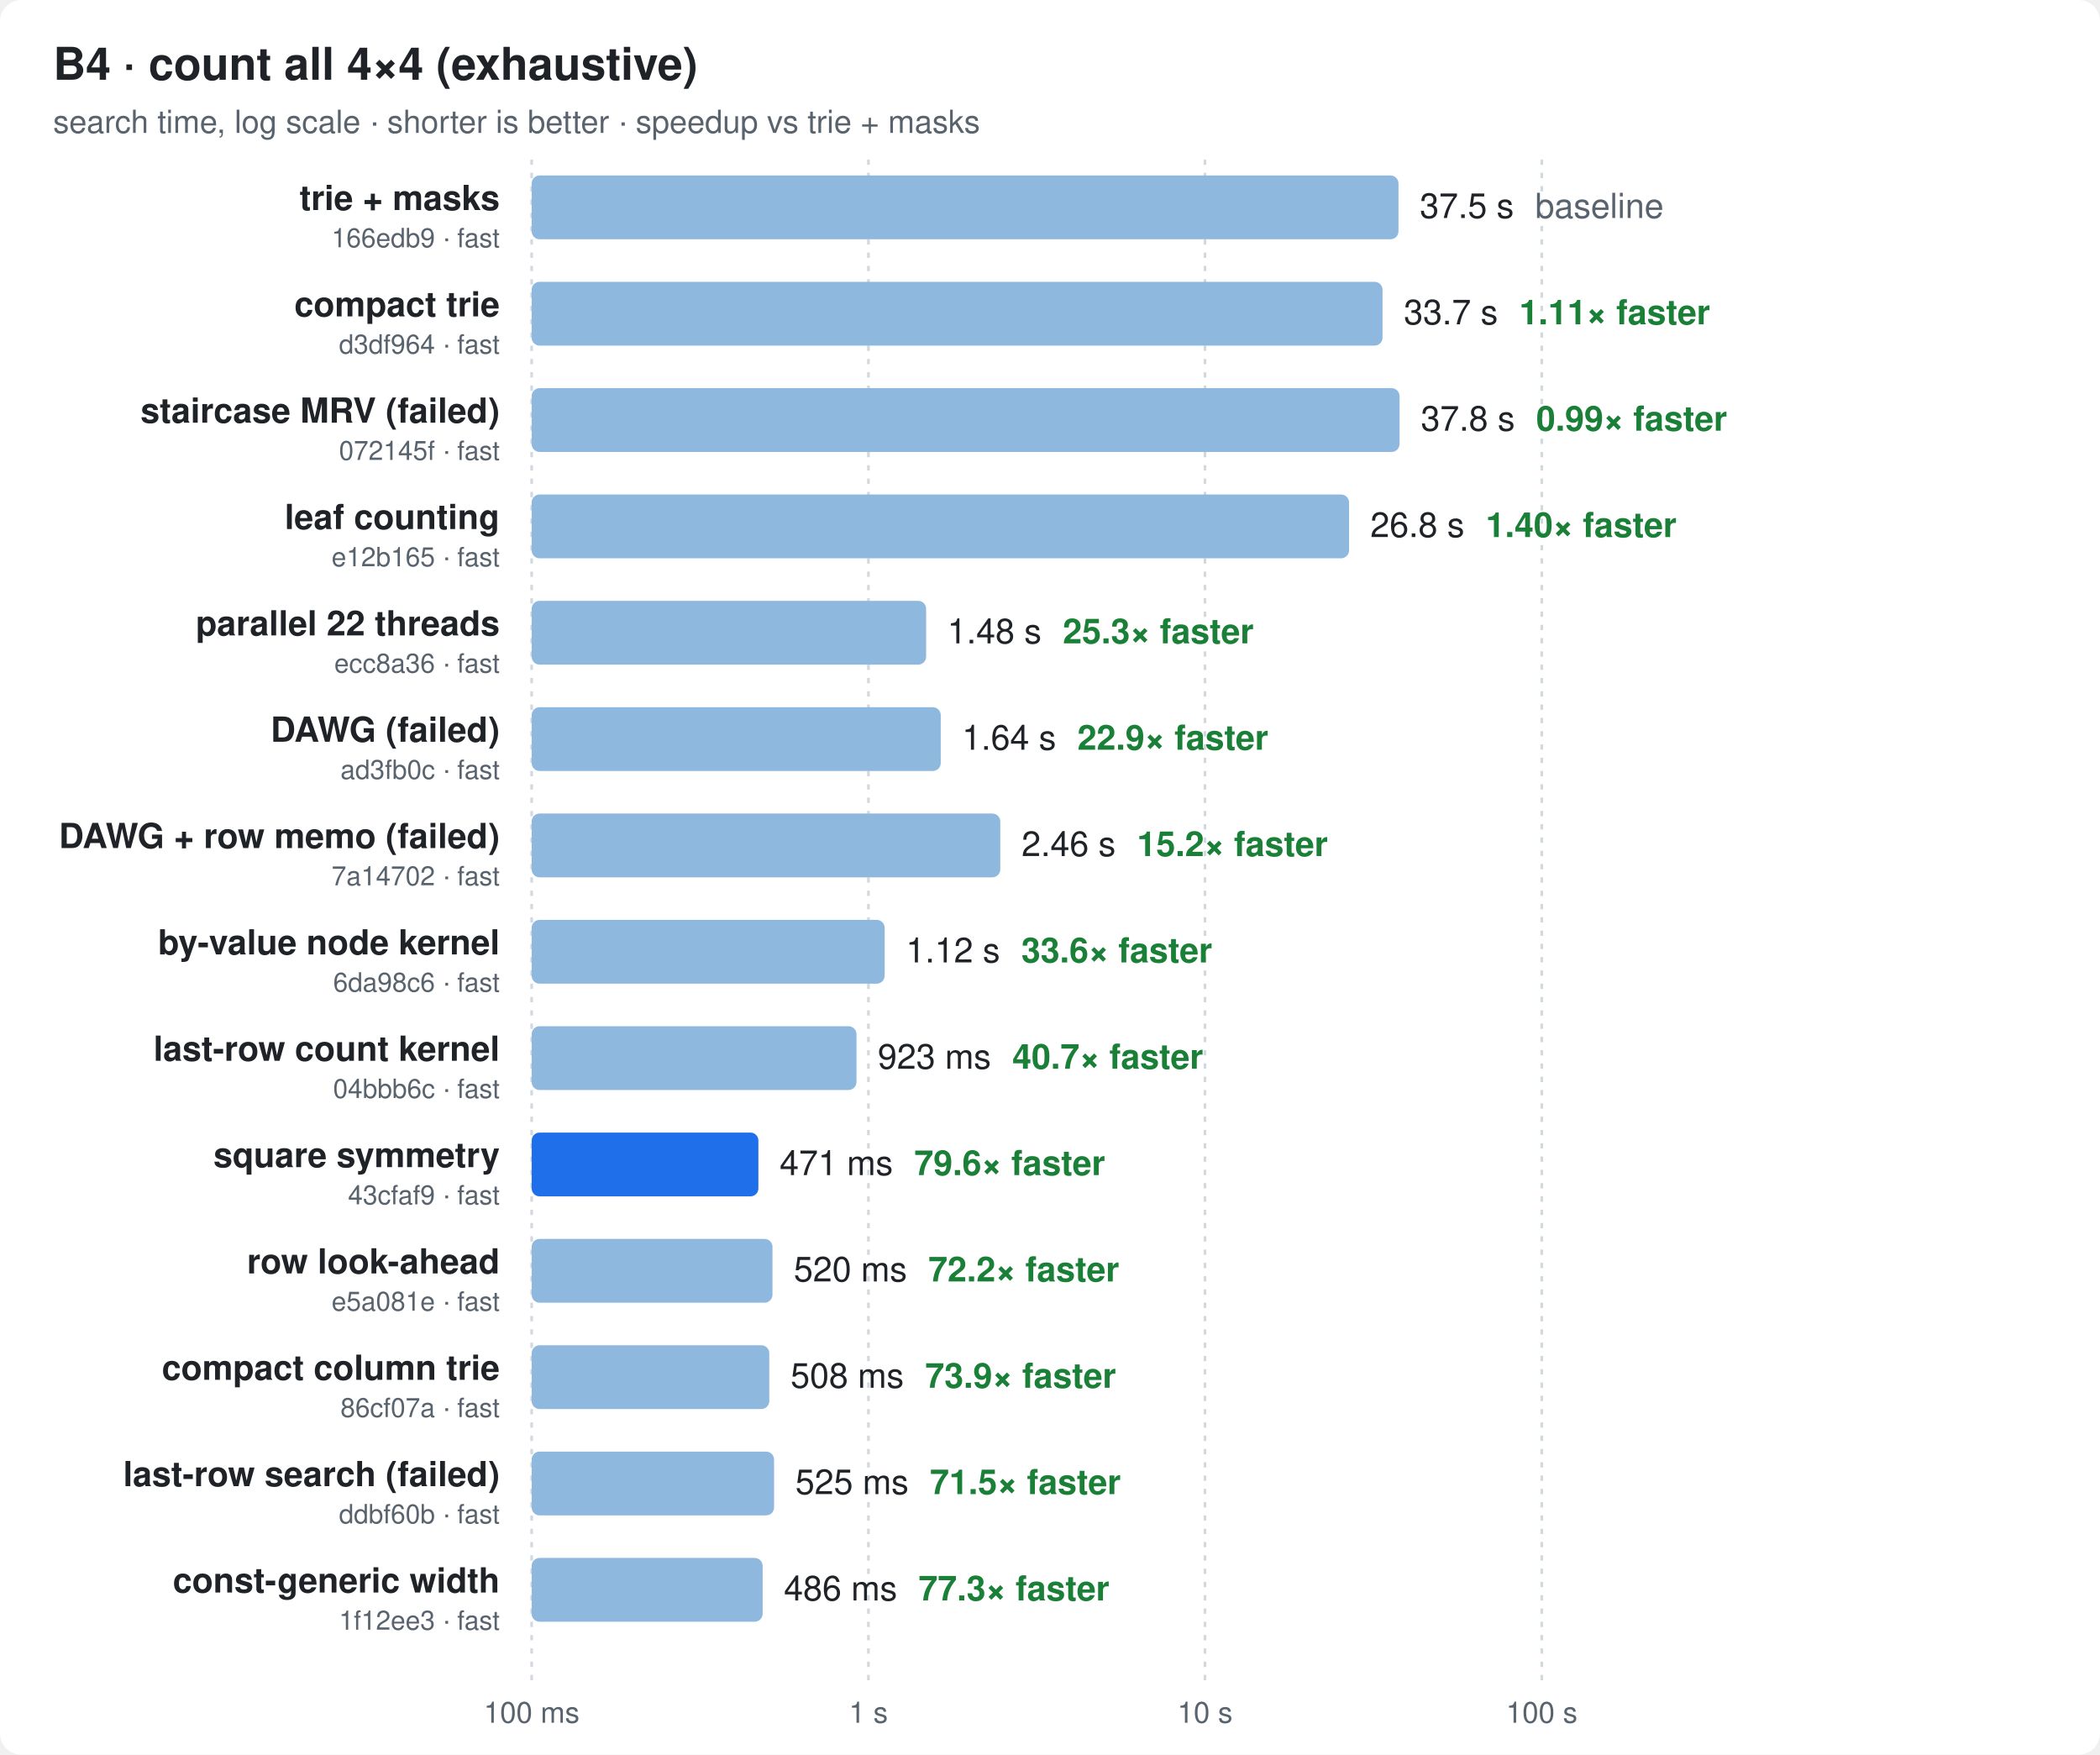
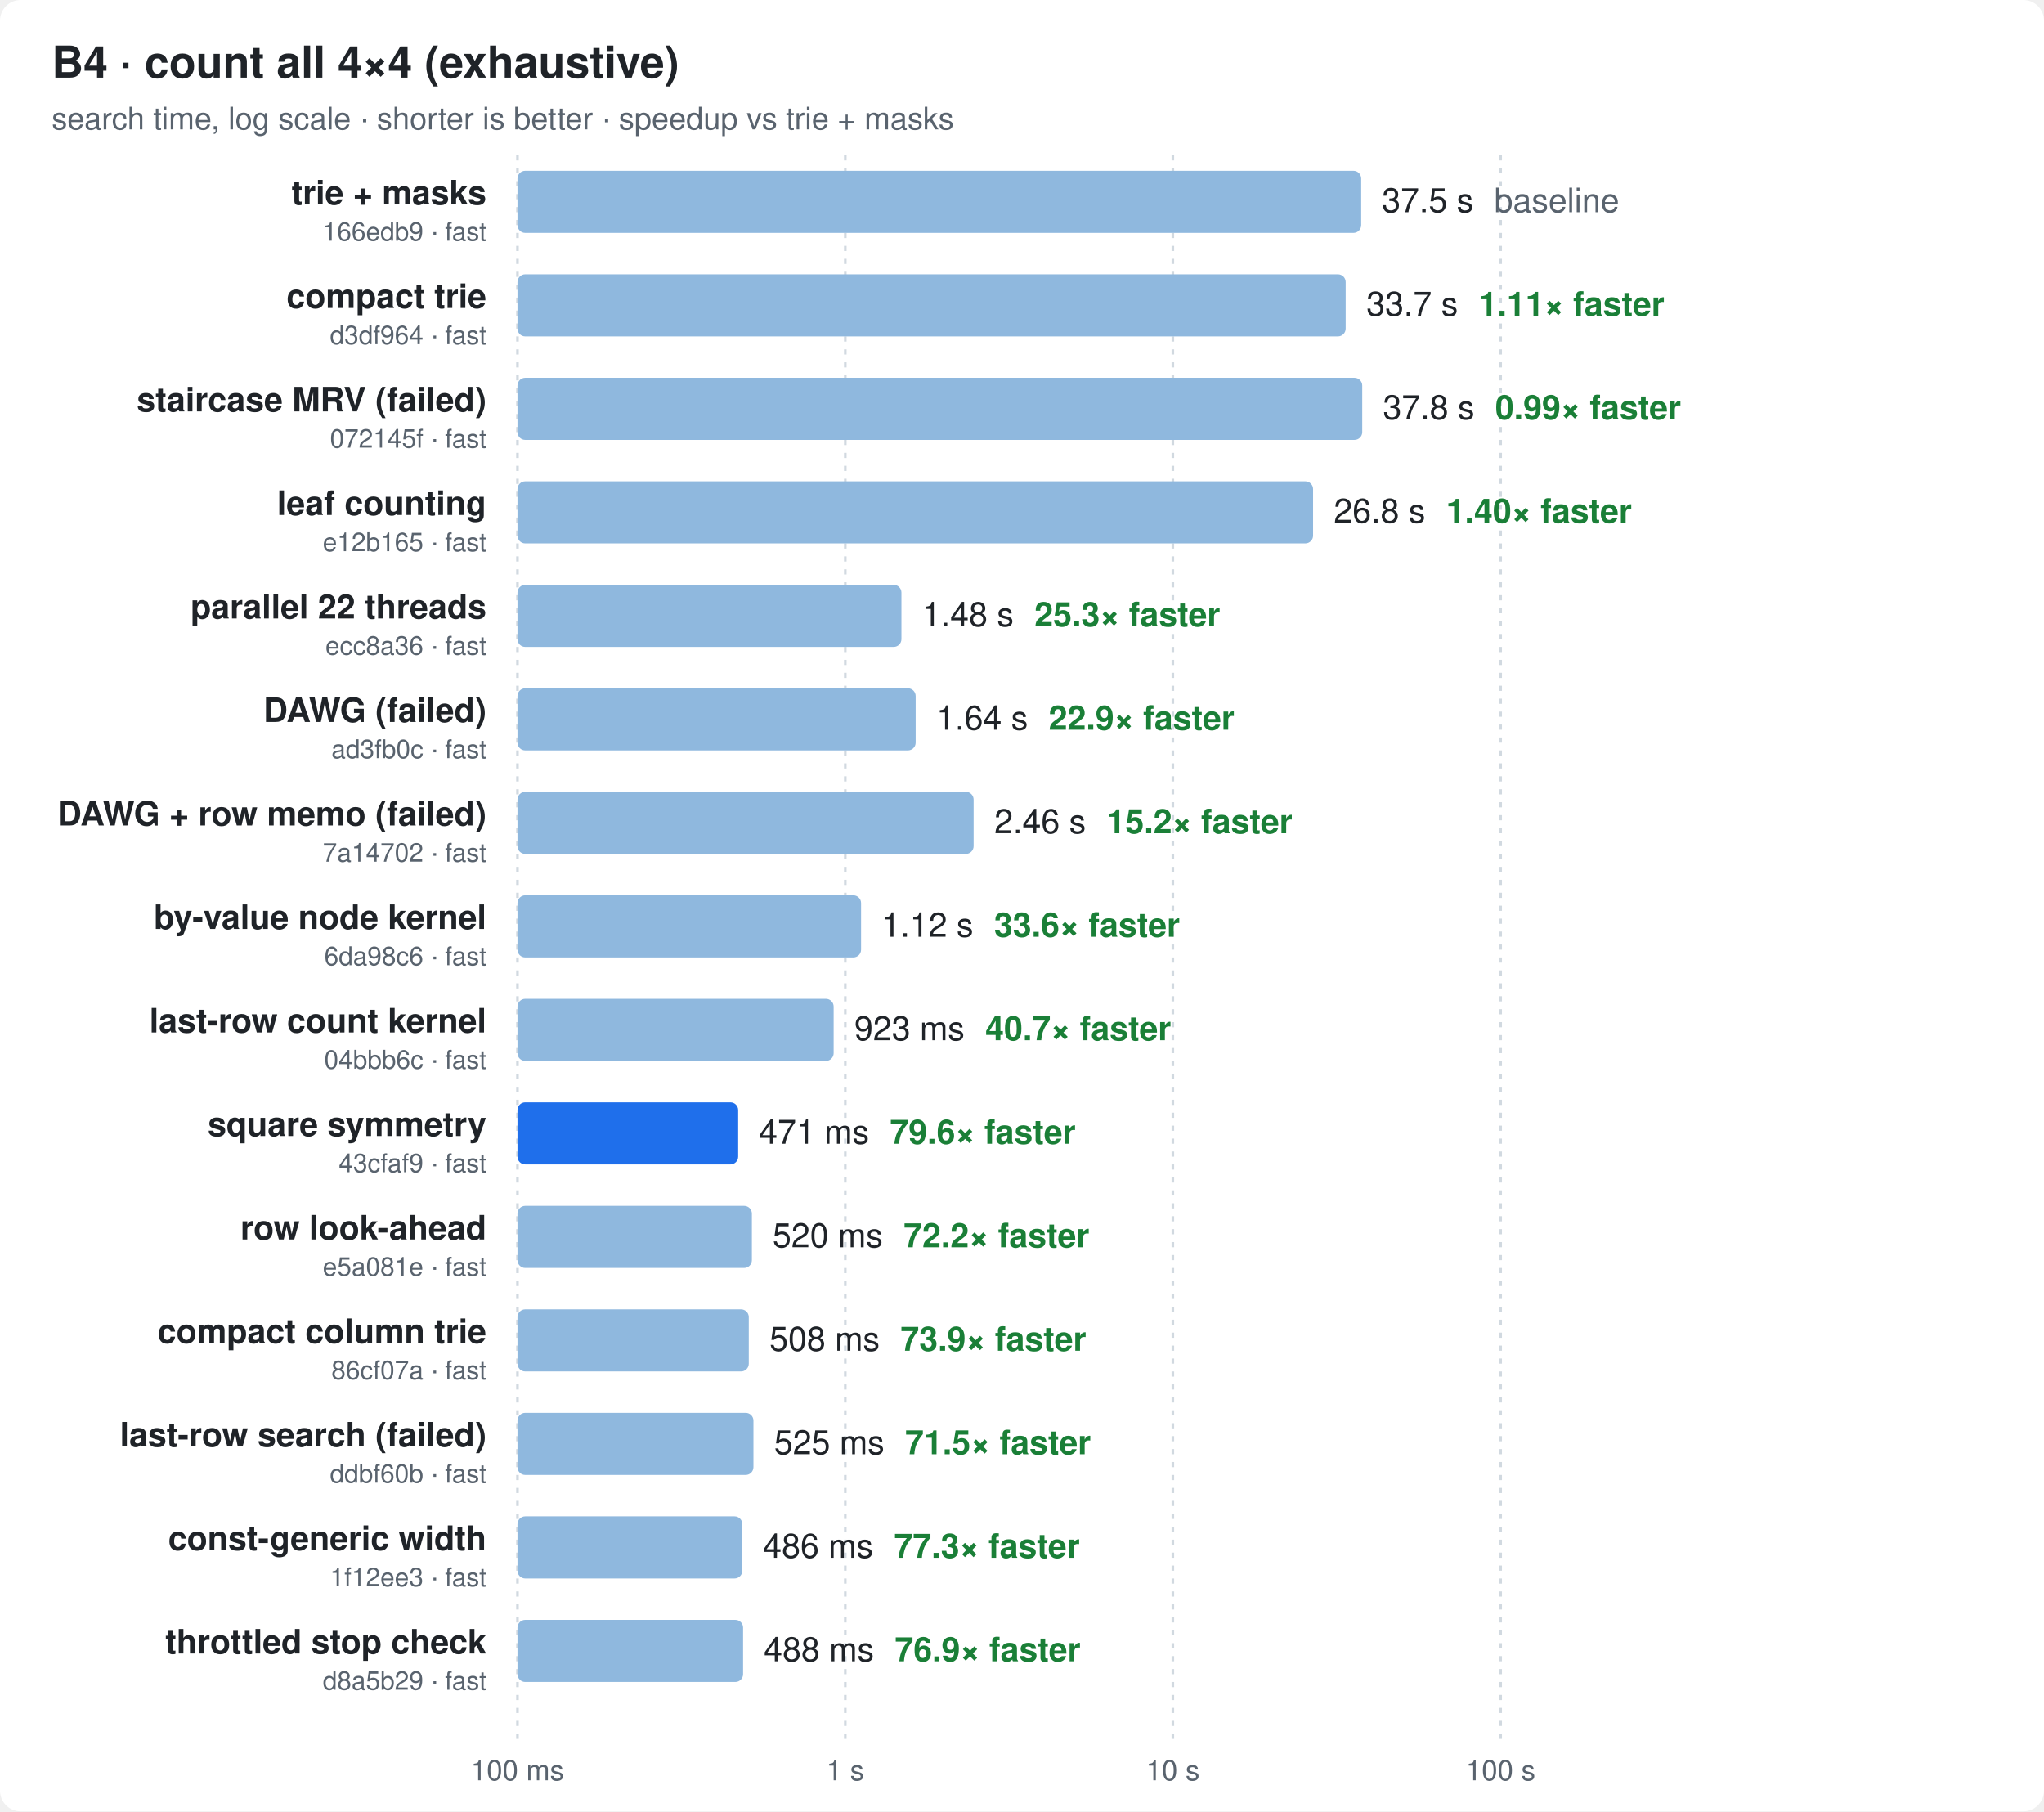
- <svg xmlns="http://www.w3.org/2000/svg" width="790" height="660" viewBox="0 0 790 660" font-family="ui-sans-serif,-apple-system,Segoe UI,Helvetica,Arial,sans-serif">
+ <svg xmlns="http://www.w3.org/2000/svg" width="790" height="700" viewBox="0 0 790 700" font-family="ui-sans-serif,-apple-system,Segoe UI,Helvetica,Arial,sans-serif">
  <style>
  .bg{fill:#ffffff} .t{fill:#1f2328} .m{fill:#59636e} .g{stroke:#d1d9e0}
  .bar{fill:#8fb8de} .best{fill:#1f6feb} .x{fill:#1a7f37;font-weight:600}
  @media (prefers-color-scheme: dark){
    .bg{fill:#0d1117} .t{fill:#e6edf3} .m{fill:#9198a1} .g{stroke:#30363d}
    .bar{fill:#2f5f8f} .best{fill:#4493f8} .x{fill:#3fb950}
  }
</style>
-   <rect class="bg" width="790" height="660" rx="8" />
+   <rect class="bg" width="790" height="700" rx="8" />
  <text class="t" x="20" y="30" font-size="17" font-weight="700">B4 · count all 4×4 (exhaustive)</text>
  <text class="m" x="20" y="50" font-size="12">search time, log scale · shorter is better · speedup vs trie + masks</text>
-   <line class="g" x1="200.0" x2="200.0" y1="60" y2="632" stroke-dasharray="2 3" />
-   <text class="m" x="200.0" y="648" font-size="11" text-anchor="middle">100 ms</text>
-   <line class="g" x1="326.7" x2="326.7" y1="60" y2="632" stroke-dasharray="2 3" />
-   <text class="m" x="326.7" y="648" font-size="11" text-anchor="middle">1 s</text>
-   <line class="g" x1="453.3" x2="453.3" y1="60" y2="632" stroke-dasharray="2 3" />
-   <text class="m" x="453.3" y="648" font-size="11" text-anchor="middle">10 s</text>
-   <line class="g" x1="580.0" x2="580.0" y1="60" y2="632" stroke-dasharray="2 3" />
-   <text class="m" x="580.0" y="648" font-size="11" text-anchor="middle">100 s</text>
+   <line class="g" x1="200.0" x2="200.0" y1="60" y2="672" stroke-dasharray="2 3" />
+   <text class="m" x="200.0" y="688" font-size="11" text-anchor="middle">100 ms</text>
+   <line class="g" x1="326.7" x2="326.7" y1="60" y2="672" stroke-dasharray="2 3" />
+   <text class="m" x="326.7" y="688" font-size="11" text-anchor="middle">1 s</text>
+   <line class="g" x1="453.3" x2="453.3" y1="60" y2="672" stroke-dasharray="2 3" />
+   <text class="m" x="453.3" y="688" font-size="11" text-anchor="middle">10 s</text>
+   <line class="g" x1="580.0" x2="580.0" y1="60" y2="672" stroke-dasharray="2 3" />
+   <text class="m" x="580.0" y="688" font-size="11" text-anchor="middle">100 s</text>
  <text class="t" x="188" y="79.0" font-size="13" font-weight="600" text-anchor="end">trie + masks</text>
  <text class="m" x="188" y="93.0" font-size="10" text-anchor="end">166edb9 · fast</text>
  <rect class="bar" x="200" y="66" width="326.1" height="24" rx="3" />
  <text class="t" x="534.1" y="82.0" font-size="13">37.5 s<tspan class="m" dx="8">baseline</tspan>
  </text>
  <text class="t" x="188" y="119.0" font-size="13" font-weight="600" text-anchor="end">compact trie</text>
  <text class="m" x="188" y="133.0" font-size="10" text-anchor="end">d3df964 · fast</text>
  <rect class="bar" x="200" y="106" width="320.1" height="24" rx="3" />
  <text class="t" x="528.1" y="122.0" font-size="13">33.7 s<tspan class="x" dx="8">1.11× faster</tspan>
  </text>
  <text class="t" x="188" y="159.0" font-size="13" font-weight="600" text-anchor="end">staircase MRV (failed)</text>
  <text class="m" x="188" y="173.0" font-size="10" text-anchor="end">072145f · fast</text>
  <rect class="bar" x="200" y="146" width="326.5" height="24" rx="3" />
  <text class="t" x="534.5" y="162.0" font-size="13">37.8 s<tspan class="x" dx="8">0.99× faster</tspan>
  </text>
  <text class="t" x="188" y="199.0" font-size="13" font-weight="600" text-anchor="end">leaf counting</text>
  <text class="m" x="188" y="213.0" font-size="10" text-anchor="end">e12b165 · fast</text>
  <rect class="bar" x="200" y="186" width="307.5" height="24" rx="3" />
  <text class="t" x="515.5" y="202.0" font-size="13">26.8 s<tspan class="x" dx="8">1.40× faster</tspan>
  </text>
  <text class="t" x="188" y="239.0" font-size="13" font-weight="600" text-anchor="end">parallel 22 threads</text>
  <text class="m" x="188" y="253.0" font-size="10" text-anchor="end">ecc8a36 · fast</text>
  <rect class="bar" x="200" y="226" width="148.4" height="24" rx="3" />
  <text class="t" x="356.4" y="242.0" font-size="13">1.48 s<tspan class="x" dx="8">25.3× faster</tspan>
  </text>
  <text class="t" x="188" y="279.0" font-size="13" font-weight="600" text-anchor="end">DAWG (failed)</text>
  <text class="m" x="188" y="293.0" font-size="10" text-anchor="end">ad3fb0c · fast</text>
  <rect class="bar" x="200" y="266" width="153.9" height="24" rx="3" />
  <text class="t" x="361.9" y="282.0" font-size="13">1.64 s<tspan class="x" dx="8">22.9× faster</tspan>
  </text>
  <text class="t" x="188" y="319.0" font-size="13" font-weight="600" text-anchor="end">DAWG + row memo (failed)</text>
  <text class="m" x="188" y="333.0" font-size="10" text-anchor="end">7a14702 · fast</text>
  <rect class="bar" x="200" y="306" width="176.3" height="24" rx="3" />
  <text class="t" x="384.3" y="322.0" font-size="13">2.46 s<tspan class="x" dx="8">15.2× faster</tspan>
  </text>
  <text class="t" x="188" y="359.0" font-size="13" font-weight="600" text-anchor="end">by-value node kernel</text>
  <text class="m" x="188" y="373.0" font-size="10" text-anchor="end">6da98c6 · fast</text>
  <rect class="bar" x="200" y="346" width="132.8" height="24" rx="3" />
  <text class="t" x="340.8" y="362.0" font-size="13">1.12 s<tspan class="x" dx="8">33.6× faster</tspan>
  </text>
  <text class="t" x="188" y="399.0" font-size="13" font-weight="600" text-anchor="end">last-row count kernel</text>
  <text class="m" x="188" y="413.0" font-size="10" text-anchor="end">04bbb6c · fast</text>
  <rect class="bar" x="200" y="386" width="122.2" height="24" rx="3" />
  <text class="t" x="330.2" y="402.0" font-size="13">923 ms<tspan class="x" dx="8">40.7× faster</tspan>
  </text>
  <text class="t" x="188" y="439.0" font-size="13" font-weight="600" text-anchor="end">square symmetry</text>
  <text class="m" x="188" y="453.0" font-size="10" text-anchor="end">43cfaf9 · fast</text>
  <rect class="best" x="200" y="426" width="85.3" height="24" rx="3" />
  <text class="t" x="293.3" y="442.0" font-size="13">471 ms<tspan class="x" dx="8">79.6× faster</tspan>
  </text>
  <text class="t" x="188" y="479.0" font-size="13" font-weight="600" text-anchor="end">row look-ahead</text>
  <text class="m" x="188" y="493.0" font-size="10" text-anchor="end">e5a081e · fast</text>
  <rect class="bar" x="200" y="466" width="90.6" height="24" rx="3" />
  <text class="t" x="298.6" y="482.0" font-size="13">520 ms<tspan class="x" dx="8">72.2× faster</tspan>
  </text>
  <text class="t" x="188" y="519.0" font-size="13" font-weight="600" text-anchor="end">compact column trie</text>
  <text class="m" x="188" y="533.0" font-size="10" text-anchor="end">86cf07a · fast</text>
  <rect class="bar" x="200" y="506" width="89.4" height="24" rx="3" />
  <text class="t" x="297.4" y="522.0" font-size="13">508 ms<tspan class="x" dx="8">73.9× faster</tspan>
  </text>
  <text class="t" x="188" y="559.0" font-size="13" font-weight="600" text-anchor="end">last-row search (failed)</text>
  <text class="m" x="188" y="573.0" font-size="10" text-anchor="end">ddbf60b · fast</text>
  <rect class="bar" x="200" y="546" width="91.2" height="24" rx="3" />
  <text class="t" x="299.2" y="562.0" font-size="13">525 ms<tspan class="x" dx="8">71.5× faster</tspan>
  </text>
  <text class="t" x="188" y="599.0" font-size="13" font-weight="600" text-anchor="end">const-generic width</text>
  <text class="m" x="188" y="613.0" font-size="10" text-anchor="end">1f12ee3 · fast</text>
  <rect class="bar" x="200" y="586" width="86.9" height="24" rx="3" />
  <text class="t" x="294.9" y="602.0" font-size="13">486 ms<tspan class="x" dx="8">77.3× faster</tspan>
  </text>
+   <text class="t" x="188" y="639.0" font-size="13" font-weight="600" text-anchor="end">throttled stop check</text>
+   <text class="m" x="188" y="653.0" font-size="10" text-anchor="end">d8a5b29 · fast</text>
+   <rect class="bar" x="200" y="626" width="87.2" height="24" rx="3" />
+   <text class="t" x="295.2" y="642.0" font-size="13">488 ms<tspan class="x" dx="8">76.9× faster</tspan>
+   </text>
</svg>
